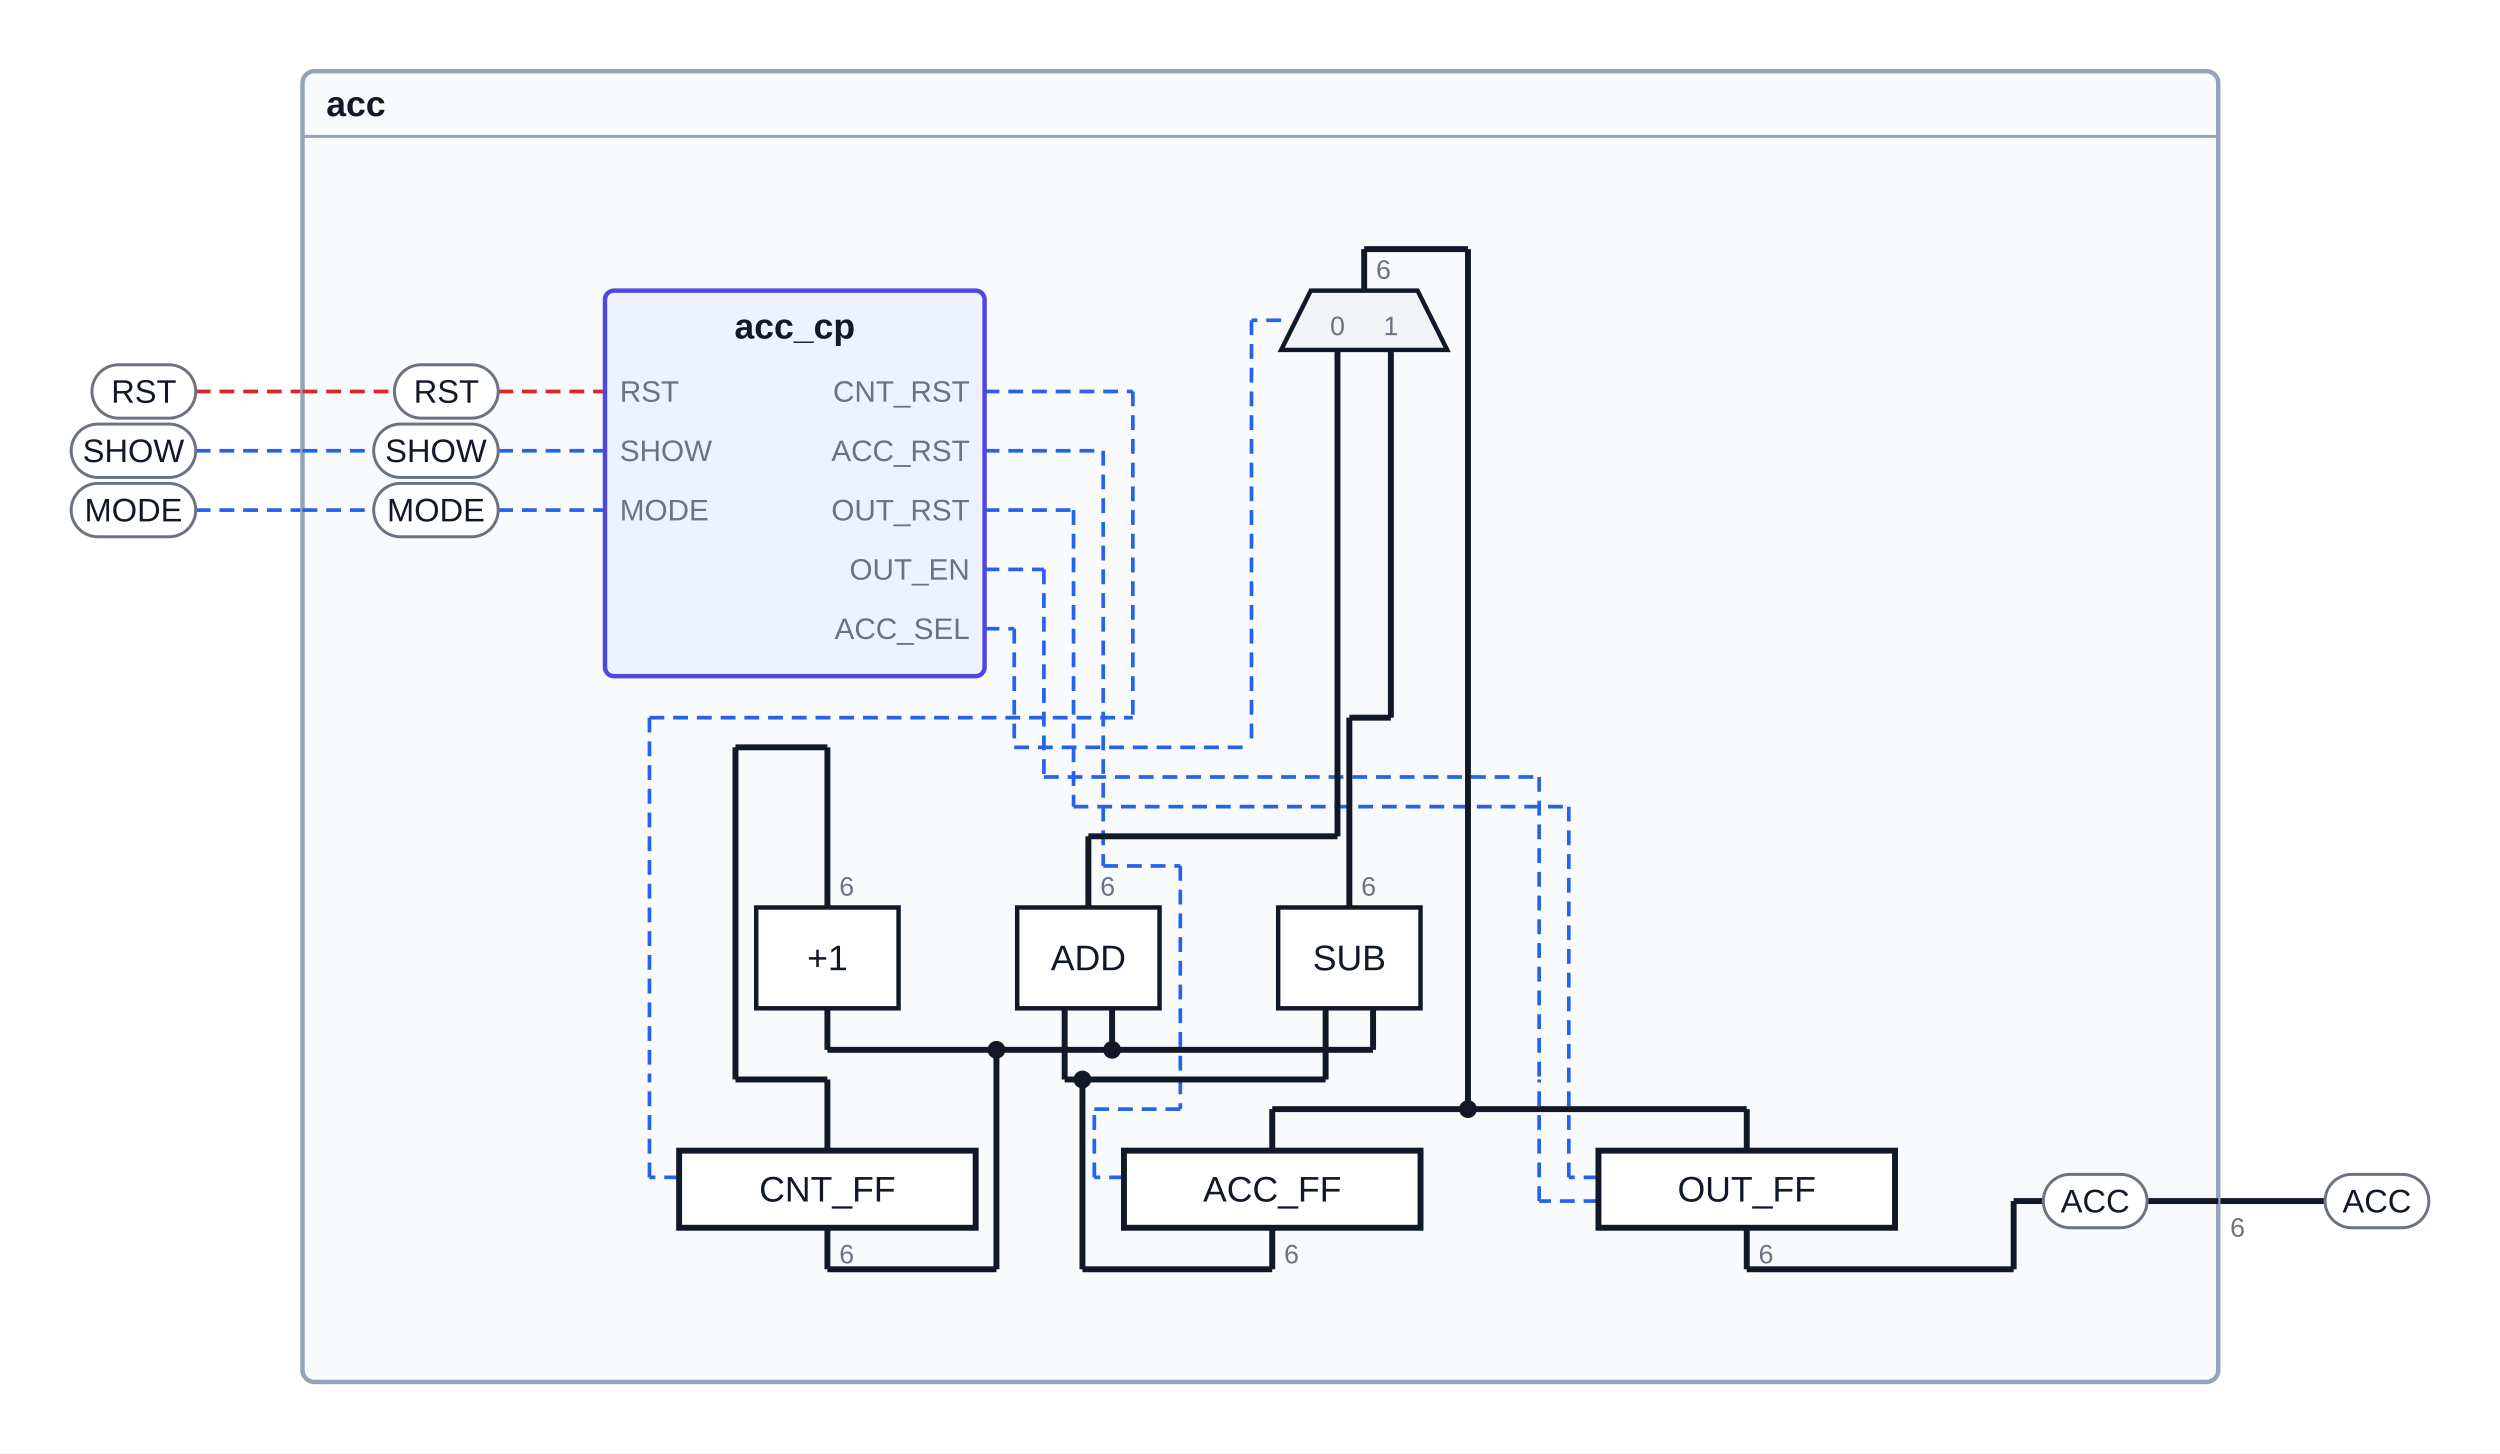
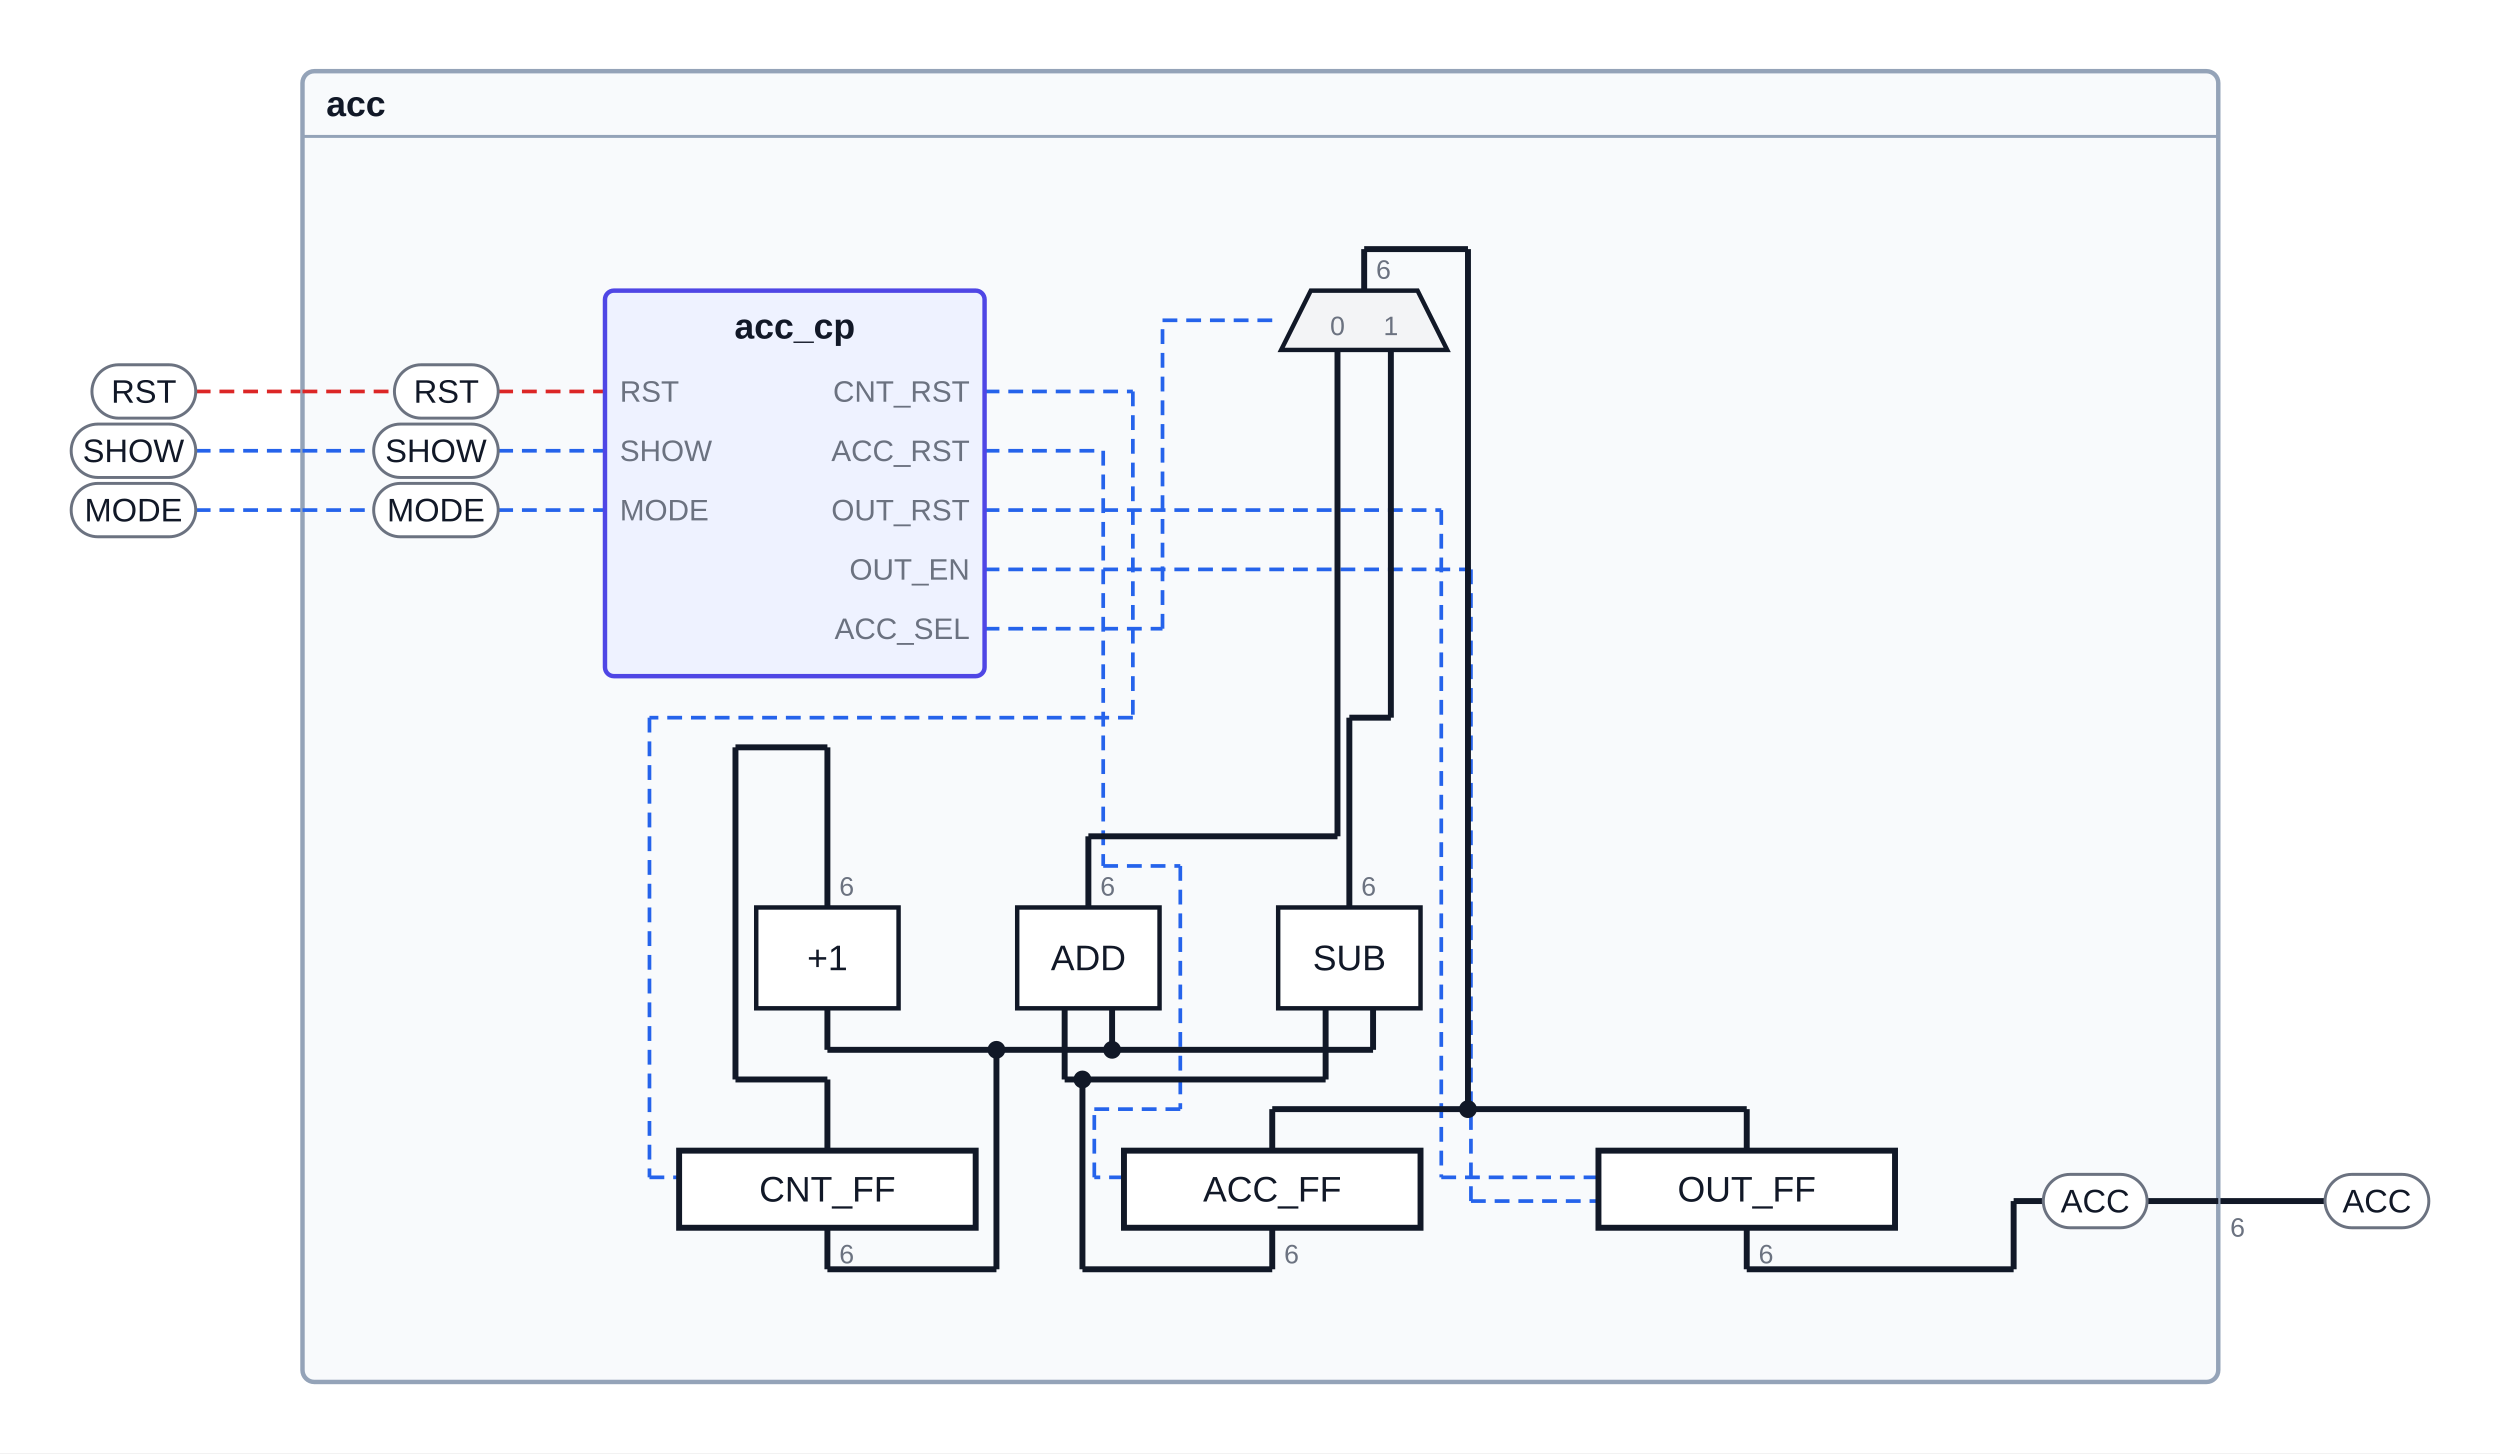
<svg xmlns="http://www.w3.org/2000/svg" viewBox="0 28 843 490" width="843" height="490" font-family="Arial, Helvetica, sans-serif" font-size="12">
  <rect x="0" y="28" width="843" height="490" fill="#ffffff" />
  <g class="wire reset" data-signal="RST">
    <path d="M66 160L102 160" fill="none" stroke="#dc2626" stroke-width="1.25" stroke-dasharray="5 3" />
  </g>
  <g class="wire control" data-signal="SHOW">
    <path d="M66 180L102 180" fill="none" stroke="#2563eb" stroke-width="1.25" stroke-dasharray="5 3" />
  </g>
  <g class="wire control" data-signal="MODE">
    <path d="M66 200L102 200" fill="none" stroke="#2563eb" stroke-width="1.25" stroke-dasharray="5 3" />
  </g>
  <g class="wire data" data-signal="ACC">
    <path d="M748 433L784 433" fill="none" stroke="#111827" stroke-width="2" />
    <text x="752" y="445" font-size="9" fill="#6b7280">6</text>
  </g>
  <g class="node component unfolded" data-node-id="acc">
    <rect x="102" y="52" width="646" height="442" rx="4" fill="#f8fafc" stroke="#94a3b8" stroke-width="1.5" />
    <path d="M102 74L748 74" fill="none" stroke="#94a3b8" />
    <text x="110" y="63" text-anchor="start" dominant-baseline="central" font-weight="600" fill="#111827">acc</text>
  </g>
  <g class="node port" data-node-id="@RST">
    <rect x="31" y="151" width="35" height="18" rx="9" fill="#ffffff" stroke="#6b7280" />
    <text x="48.5" y="160" text-anchor="middle" dominant-baseline="central" font-size="11" fill="#111827">RST</text>
  </g>
  <g class="node port" data-node-id="@SHOW">
    <rect x="24" y="171" width="42" height="18" rx="9" fill="#ffffff" stroke="#6b7280" />
    <text x="45" y="180" text-anchor="middle" dominant-baseline="central" font-size="11" fill="#111827">SHOW</text>
  </g>
  <g class="node port" data-node-id="@MODE">
    <rect x="24" y="191" width="42" height="18" rx="9" fill="#ffffff" stroke="#6b7280" />
    <text x="45" y="200" text-anchor="middle" dominant-baseline="central" font-size="11" fill="#111827">MODE</text>
  </g>
  <g class="node port" data-node-id="@ACC">
    <rect x="784" y="424" width="35" height="18" rx="9" fill="#ffffff" stroke="#6b7280" />
    <text x="801.5" y="433" text-anchor="middle" dominant-baseline="central" font-size="11" fill="#111827">ACC</text>
  </g>
  <g class="wire connector data" data-signal="acc/OUT_Q">
    <path d="M724 433L748 433" fill="none" stroke="#111827" stroke-width="2" />
  </g>
  <g class="wire connector reset" data-signal="acc/RST">
    <path d="M102 160L133 160" fill="none" stroke="#dc2626" stroke-width="1.25" stroke-dasharray="5 3" />
  </g>
  <g class="wire connector control" data-signal="acc/SHOW">
    <path d="M102 180L126 180" fill="none" stroke="#2563eb" stroke-width="1.25" stroke-dasharray="5 3" />
  </g>
  <g class="wire connector control" data-signal="acc/MODE">
    <path d="M102 200L126 200" fill="none" stroke="#2563eb" stroke-width="1.25" stroke-dasharray="5 3" />
  </g>
  <g class="wire reset" data-signal="acc/RST">
    <path d="M168 160L204 160" fill="none" stroke="#dc2626" stroke-width="1.25" stroke-dasharray="5 3" />
  </g>
  <g class="wire control" data-signal="acc/SHOW">
    <path d="M168 180L204 180" fill="none" stroke="#2563eb" stroke-width="1.25" stroke-dasharray="5 3" />
  </g>
  <g class="wire control" data-signal="acc/MODE">
    <path d="M168 200L204 200" fill="none" stroke="#2563eb" stroke-width="1.25" stroke-dasharray="5 3" />
  </g>
  <g class="wire control" data-signal="acc/CNT_RST">
-     <path d="M332 160L382 160M382 160L382 270M229 425L219 425M219 425L219 392M219 270L382 270M219 270L219 392" fill="none" stroke="#2563eb" stroke-width="1.25" stroke-dasharray="5 3" />
+     <path d="M332 160L382 160M382 160L382 270M382 270L219 270M219 270L219 425M219 425L229 425" fill="none" stroke="#2563eb" stroke-width="1.25" stroke-dasharray="5 3" />
  </g>
  <g class="wire control" data-signal="acc/ACC_RST">
    <path d="M332 180L372 180M372 180L372 320M379 425L369 425M369 425L369 402M372 320L398 320M369 402L398 402M398 320L398 402" fill="none" stroke="#2563eb" stroke-width="1.25" stroke-dasharray="5 3" />
  </g>
  <g class="wire control" data-signal="acc/OUT_RST">
-     <path d="M332 200L362 200M362 200L362 300M539 425L529 425M529 425L529 392M362 300L529 300M529 300L529 392" fill="none" stroke="#2563eb" stroke-width="1.25" stroke-dasharray="5 3" />
+     <path d="M332 200L486 200M486 200L486 425M486 425L539 425" fill="none" stroke="#2563eb" stroke-width="1.25" stroke-dasharray="5 3" />
  </g>
  <g class="wire control" data-signal="acc/OUT_EN">
-     <path d="M332 220L352 220M352 220L352 290M539 433L519 433M519 433L519 392M352 290L519 290M519 290L519 392" fill="none" stroke="#2563eb" stroke-width="1.25" stroke-dasharray="5 3" />
+     <path d="M332 220L496 220M496 220L496 433M496 433L539 433" fill="none" stroke="#2563eb" stroke-width="1.25" stroke-dasharray="5 3" />
  </g>
  <g class="wire control" data-signal="acc/ACC_SEL">
-     <path d="M332 240L342 240M342 240L342 280M432 136L422 136M422 136L422 280M342 280L422 280" fill="none" stroke="#2563eb" stroke-width="1.25" stroke-dasharray="5 3" />
+     <path d="M332 240L392 240M392 240L392 136M392 136L432 136" fill="none" stroke="#2563eb" stroke-width="1.25" stroke-dasharray="5 3" />
  </g>
  <g class="wire data" data-signal="acc/CNT_Q">
    <path d="M279 442L279 456M279 368L279 382M375 368L375 382M463 368L463 382M279 382L463 382M279 456L336 456M336 382L336 456" fill="none" stroke="#111827" stroke-width="2" />
    <circle cx="336" cy="382" r="3" fill="#111827" />
    <circle cx="375" cy="382" r="3" fill="#111827" />
    <text x="283" y="454" font-size="9" fill="#6b7280">6</text>
  </g>
  <g class="wire data" data-signal="acc/CNT_D">
    <path d="M279 334L279 280M279 416L279 392M248 280L279 280M248 392L279 392M248 280L248 392" fill="none" stroke="#111827" stroke-width="2" />
    <text x="283" y="330" font-size="9" fill="#6b7280">6</text>
  </g>
  <g class="wire data" data-signal="acc/ACC_Q">
    <path d="M429 442L429 456M359 368L359 392M447 368L447 392M359 392L447 392M365 456L429 456M365 392L365 456" fill="none" stroke="#111827" stroke-width="2" />
    <circle cx="365" cy="392" r="3" fill="#111827" />
    <text x="433" y="454" font-size="9" fill="#6b7280">6</text>
  </g>
  <g class="wire data" data-signal="acc/ACC_D">
    <path d="M460 126L460 112M429 416L429 402M589 416L589 402M460 112L495 112M429 402L589 402M495 112L495 402" fill="none" stroke="#111827" stroke-width="2" />
    <circle cx="495" cy="402" r="3" fill="#111827" />
    <text x="464" y="122" font-size="9" fill="#6b7280">6</text>
  </g>
  <g class="wire data" data-signal="acc/OUT_Q">
    <path d="M589 442L589 456M689 433L679 433M679 433L679 456M589 456L679 456" fill="none" stroke="#111827" stroke-width="2" />
    <text x="593" y="454" font-size="9" fill="#6b7280">6</text>
  </g>
  <g class="wire data" data-signal="acc/data_path.ADD_OUT">
    <path d="M367 334L367 310M451 146L451 310M367 310L451 310" fill="none" stroke="#111827" stroke-width="2" />
    <text x="371" y="330" font-size="9" fill="#6b7280">6</text>
  </g>
  <g class="wire data" data-signal="acc/data_path.SUB_OUT">
    <path d="M455 334L455 270M469 146L469 270M455 270L469 270" fill="none" stroke="#111827" stroke-width="2" />
    <text x="459" y="330" font-size="9" fill="#6b7280">6</text>
  </g>
  <g class="node port" data-node-id="acc/@ACC">
    <rect x="689" y="424" width="35" height="18" rx="9" fill="#ffffff" stroke="#6b7280" />
    <text x="706.5" y="433" text-anchor="middle" dominant-baseline="central" font-size="11" fill="#111827">ACC</text>
  </g>
  <g class="node reg" data-node-id="acc/CNT_FF">
    <rect x="229" y="416" width="100" height="26" fill="#ffffff" stroke="#111827" stroke-width="2" />
    <text x="279" y="429" text-anchor="middle" dominant-baseline="central" fill="#111827">CNT_FF</text>
  </g>
  <g class="node reg" data-node-id="acc/ACC_FF">
    <rect x="379" y="416" width="100" height="26" fill="#ffffff" stroke="#111827" stroke-width="2" />
    <text x="429" y="429" text-anchor="middle" dominant-baseline="central" fill="#111827">ACC_FF</text>
  </g>
  <g class="node reg" data-node-id="acc/OUT_FF">
    <rect x="539" y="416" width="100" height="26" fill="#ffffff" stroke="#111827" stroke-width="2" />
    <text x="589" y="429" text-anchor="middle" dominant-baseline="central" fill="#111827">OUT_FF</text>
  </g>
  <g class="node op" data-node-id="acc/data_path.u_inc">
    <rect x="255" y="334" width="48" height="34" fill="#ffffff" stroke="#111827" stroke-width="1.5" />
    <text x="279" y="351" text-anchor="middle" dominant-baseline="central" fill="#111827">+1</text>
  </g>
  <g class="node op" data-node-id="acc/data_path.u_add">
    <rect x="343" y="334" width="48" height="34" fill="#ffffff" stroke="#111827" stroke-width="1.5" />
    <text x="367" y="351" text-anchor="middle" dominant-baseline="central" fill="#111827">ADD</text>
  </g>
  <g class="node op" data-node-id="acc/data_path.u_sub">
    <rect x="431" y="334" width="48" height="34" fill="#ffffff" stroke="#111827" stroke-width="1.5" />
    <text x="455" y="351" text-anchor="middle" dominant-baseline="central" fill="#111827">SUB</text>
  </g>
  <g class="node mux" data-node-id="acc/data_path.u_mux">
    <polygon points="432,146 488,146 478,126 442,126" fill="#f3f4f6" stroke="#111827" stroke-width="1.5" />
    <text x="451" y="141" text-anchor="middle" font-size="9" fill="#6b7280">0</text>
    <text x="469" y="141" text-anchor="middle" font-size="9" fill="#6b7280">1</text>
  </g>
  <g class="node control" data-node-id="acc/control_path">
    <rect x="204" y="126" width="128" height="130" rx="3" fill="#eef2ff" stroke="#4f46e5" stroke-width="1.5" />
    <text x="268" y="138" text-anchor="middle" dominant-baseline="central" font-weight="600" fill="#111827">acc_cp</text>
    <text x="209" y="160" text-anchor="start" dominant-baseline="central" font-size="10" fill="#6b7280">RST</text>
    <text x="209" y="180" text-anchor="start" dominant-baseline="central" font-size="10" fill="#6b7280">SHOW</text>
    <text x="209" y="200" text-anchor="start" dominant-baseline="central" font-size="10" fill="#6b7280">MODE</text>
    <text x="327" y="160" text-anchor="end" dominant-baseline="central" font-size="10" fill="#6b7280">CNT_RST</text>
    <text x="327" y="180" text-anchor="end" dominant-baseline="central" font-size="10" fill="#6b7280">ACC_RST</text>
    <text x="327" y="200" text-anchor="end" dominant-baseline="central" font-size="10" fill="#6b7280">OUT_RST</text>
    <text x="327" y="220" text-anchor="end" dominant-baseline="central" font-size="10" fill="#6b7280">OUT_EN</text>
    <text x="327" y="240" text-anchor="end" dominant-baseline="central" font-size="10" fill="#6b7280">ACC_SEL</text>
  </g>
  <g class="node port" data-node-id="acc/@RST">
    <rect x="133" y="151" width="35" height="18" rx="9" fill="#ffffff" stroke="#6b7280" />
    <text x="150.5" y="160" text-anchor="middle" dominant-baseline="central" font-size="11" fill="#111827">RST</text>
  </g>
  <g class="node port" data-node-id="acc/@SHOW">
    <rect x="126" y="171" width="42" height="18" rx="9" fill="#ffffff" stroke="#6b7280" />
    <text x="147" y="180" text-anchor="middle" dominant-baseline="central" font-size="11" fill="#111827">SHOW</text>
  </g>
  <g class="node port" data-node-id="acc/@MODE">
    <rect x="126" y="191" width="42" height="18" rx="9" fill="#ffffff" stroke="#6b7280" />
    <text x="147" y="200" text-anchor="middle" dominant-baseline="central" font-size="11" fill="#111827">MODE</text>
  </g>
</svg>
